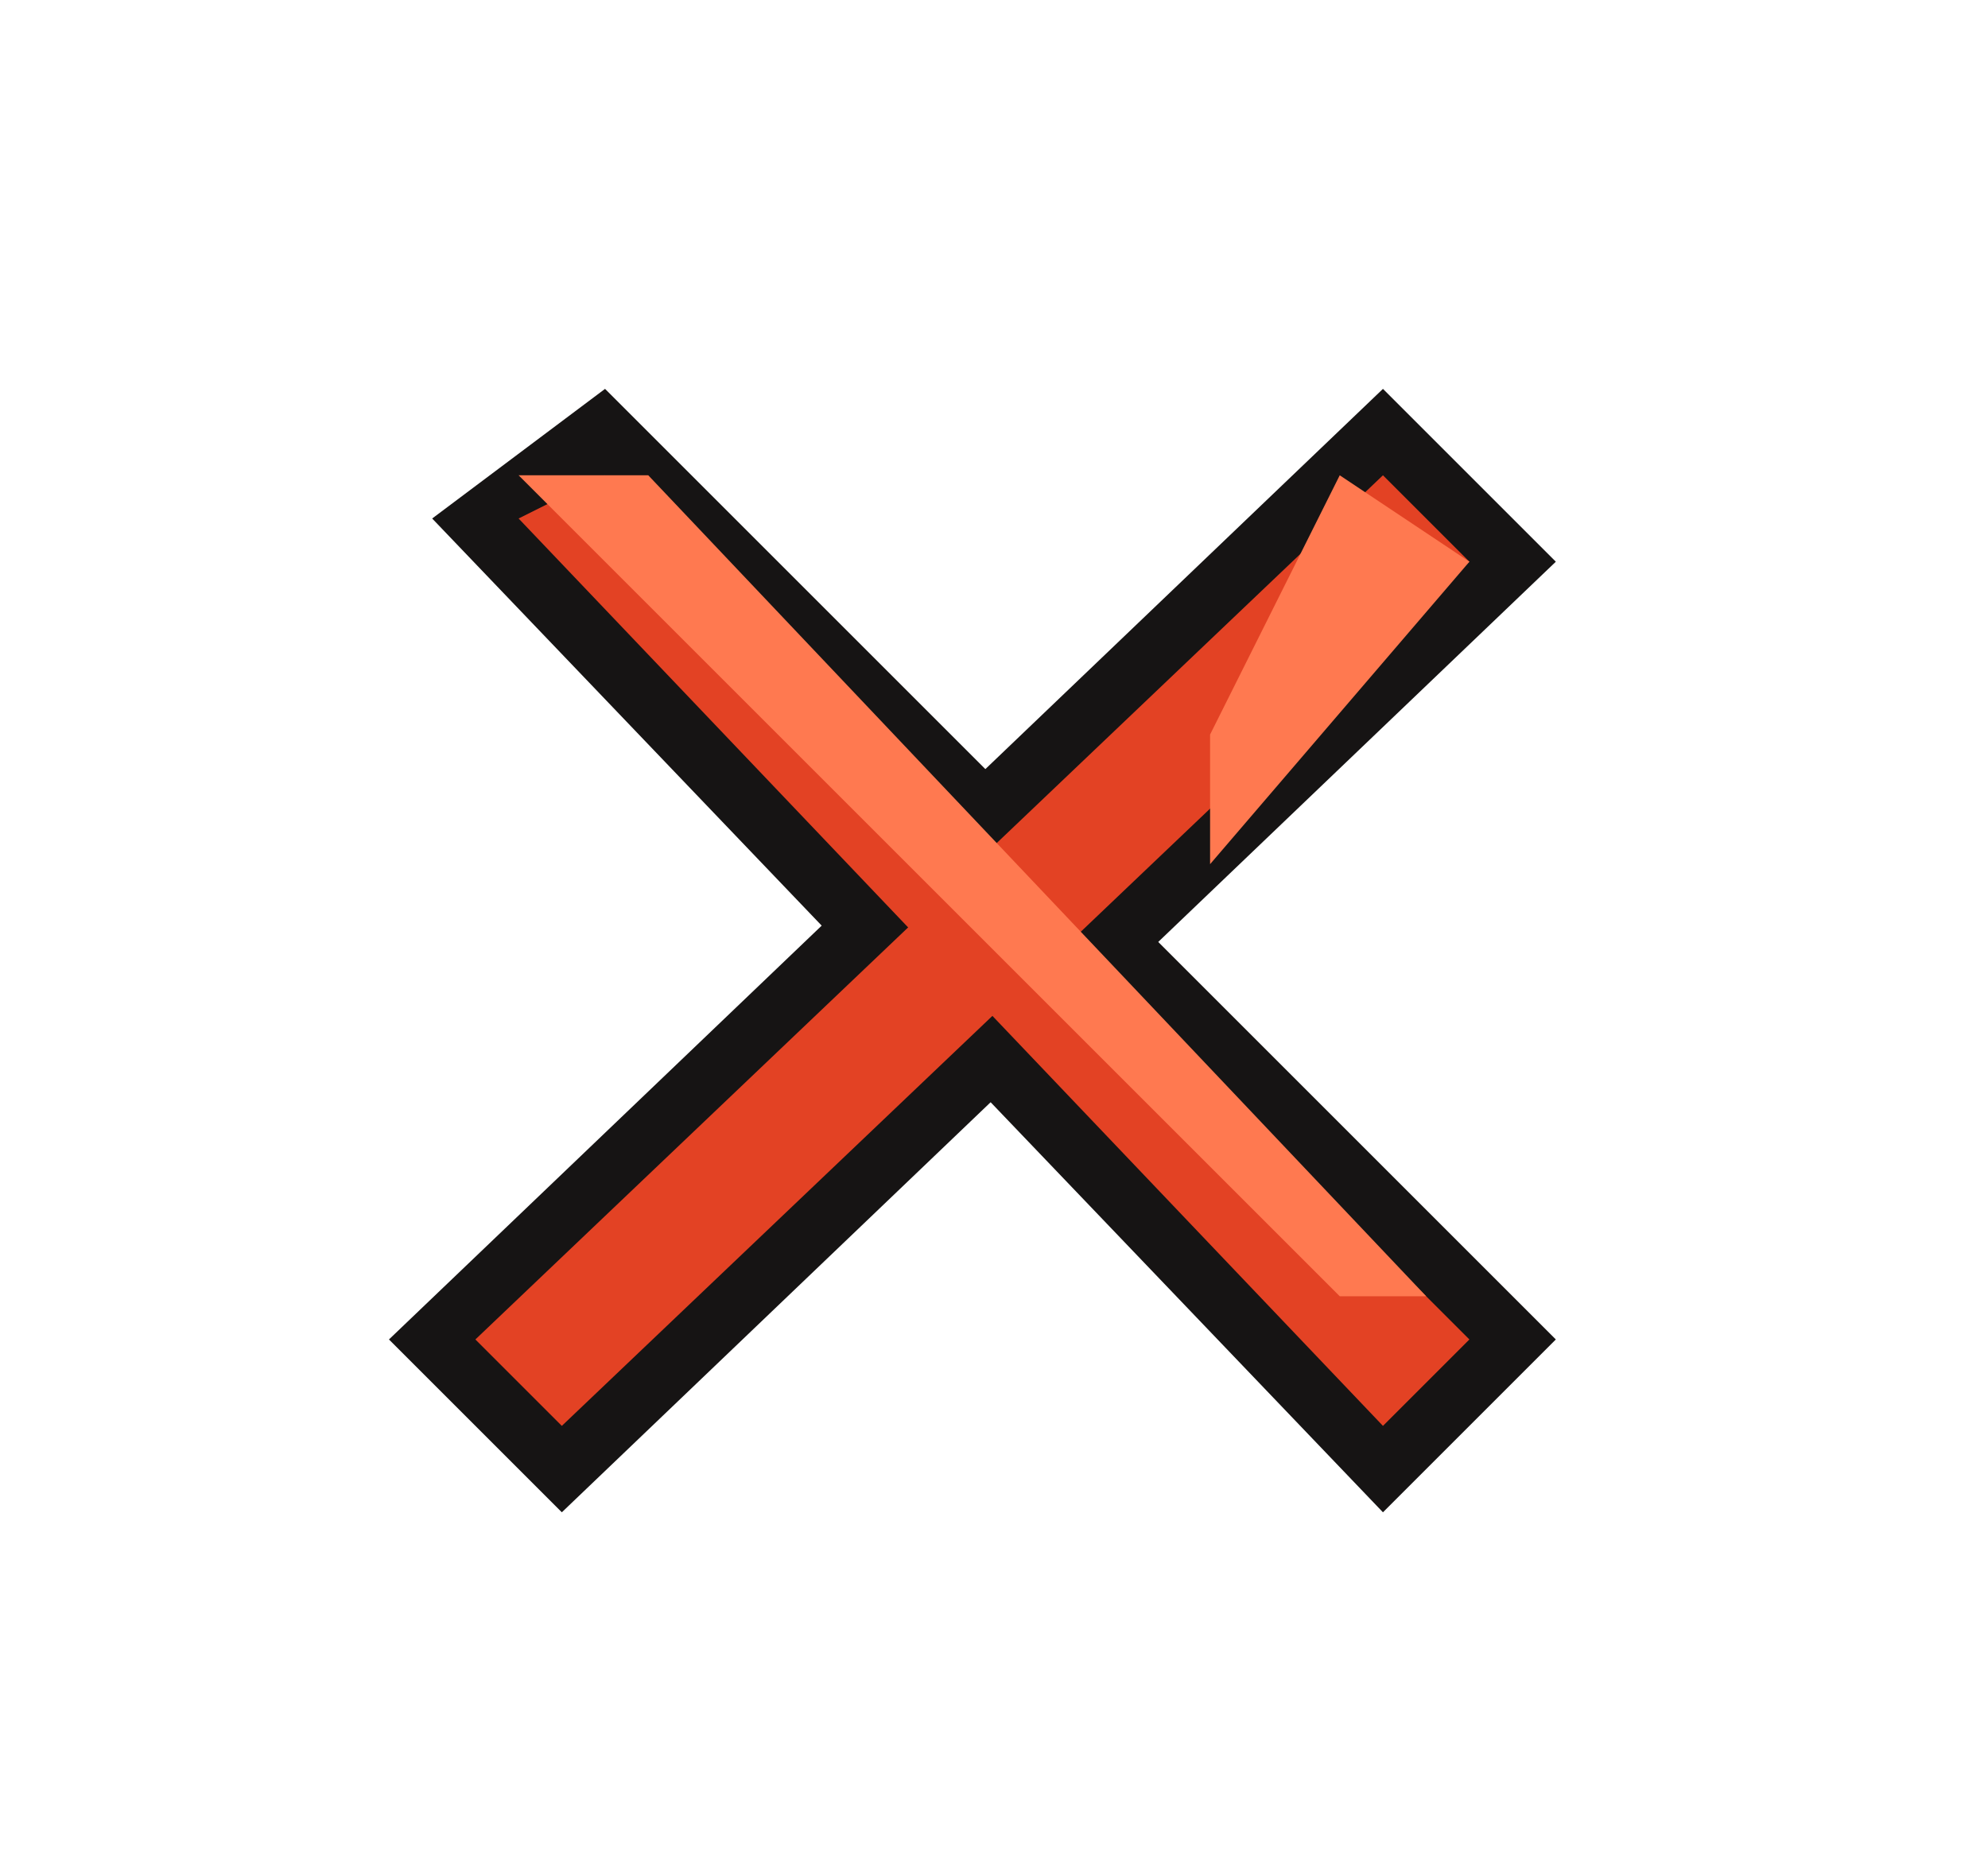
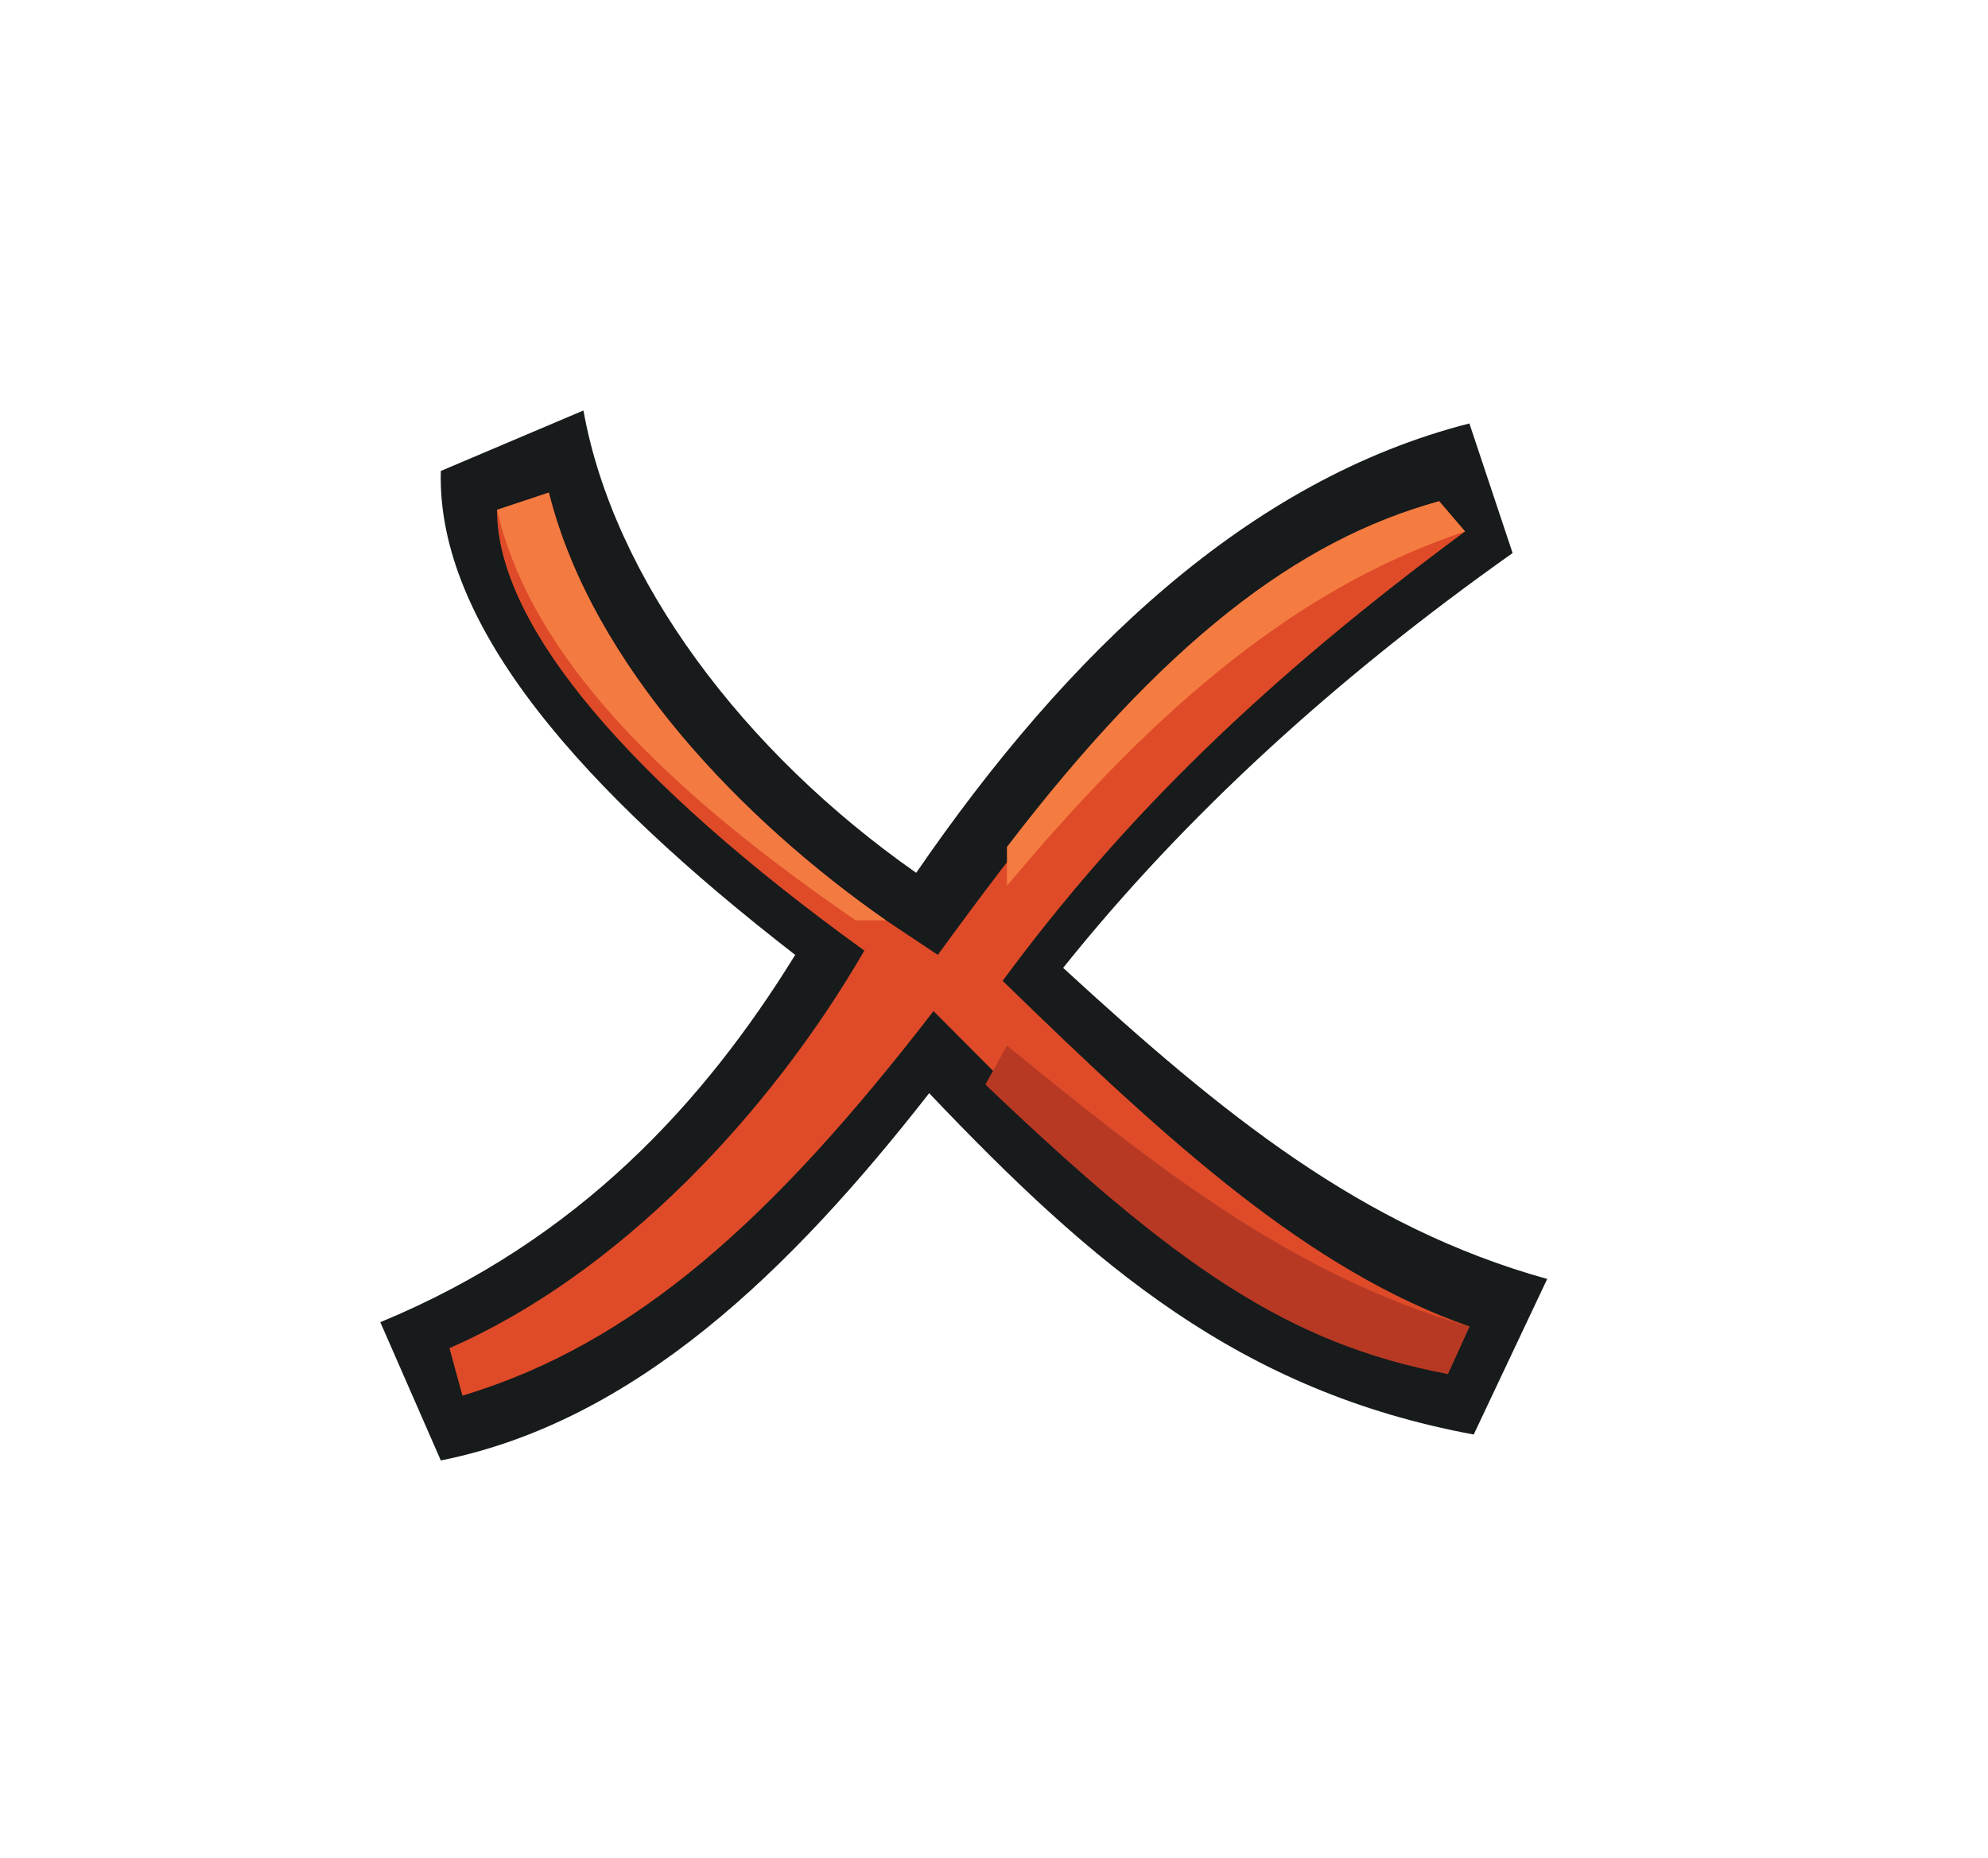
<svg xmlns="http://www.w3.org/2000/svg" viewBox="0 0 46 43" width="46" height="43">
-   <polygon points="10,12 14,9 36,31 32,35" fill="#161414" />
-   <polygon points="32,9 36,13 13,35 9,31" fill="#161414" />
-   <polygon points="12,12 14,11 34,31 32,33" fill="#e34224" />
-   <polygon points="32,11 34,13 13,33 11,31" fill="#e34224" />
-   <polygon points="12,11 15,11 33,30 31,30" fill="#ff7950" />
-   <polygon points="31,11 34,13 28,20 28,17" fill="#ff7950" />
+   <path d="M 13.5,9.5 C 14.2,13.4 17.2,17.4 21.2,20.2 C 24.7,15.1 28.9,11.1 34,9.8 L 35,12.8 C 30.9,15.7 27.4,18.9 24.6,22.4 C 28.3,25.8 31.5,28.4 35.8,29.6 L 34.1,33.2 C 28.7,32.2 25.3,29.3 21.5,25.3 C 18.3,29.4 14.7,32.9 10.2,33.8 L 8.8,30.6 C 13.4,28.7 16.3,25.5 18.4,22.1 C 13.5,18.3 10.1,14.5 10.2,10.9 Z" fill="#171b1c" />
+   <path d="M 12.7,11.4 C 13.7,15.4 17.2,19 20.5,21.3 L 21.7,22.1 C 25.7,16.6 29,12.9 33.3,11.6 L 33.9,12.3 C 29.3,15.7 26,18.9 23.2,22.7 C 27.1,26.5 30.3,29.4 34,30.7 L 33.5,31.8 C 28.3,30.4 25.6,27.4 21.6,23.4 C 17.9,28.2 14.7,31.1 10.7,32.3 L 10.4,31.2 C 14.3,29.5 17.8,25.8 20,22 C 14.6,18.1 11.5,14.5 11.5,11.8 Z" fill="#df4b28" />
+   <path d="M 11.5,11.8 L 12.7,11.4 C 13.7,15.4 17.2,19 20.5,21.3 L 19.8,21.3 C 14.7,17.8 12.2,14.8 11.5,11.8 Z" fill="#f37b42" />
+   <path d="M 23.3,19.6 C 26.9,14.9 30,12.5 33.3,11.6 L 33.9,12.3 C 29.7,13.7 26.4,16.8 23.3,20.5 Z" fill="#f57c40" />
+   <path d="M 22.8,25.1 C 27.2,29.3 29.8,31.1 33.5,31.8 L 34,30.7 C 29.8,29.5 26.5,26.8 23.3,24.2 Z" fill="#b73924" />
</svg>
